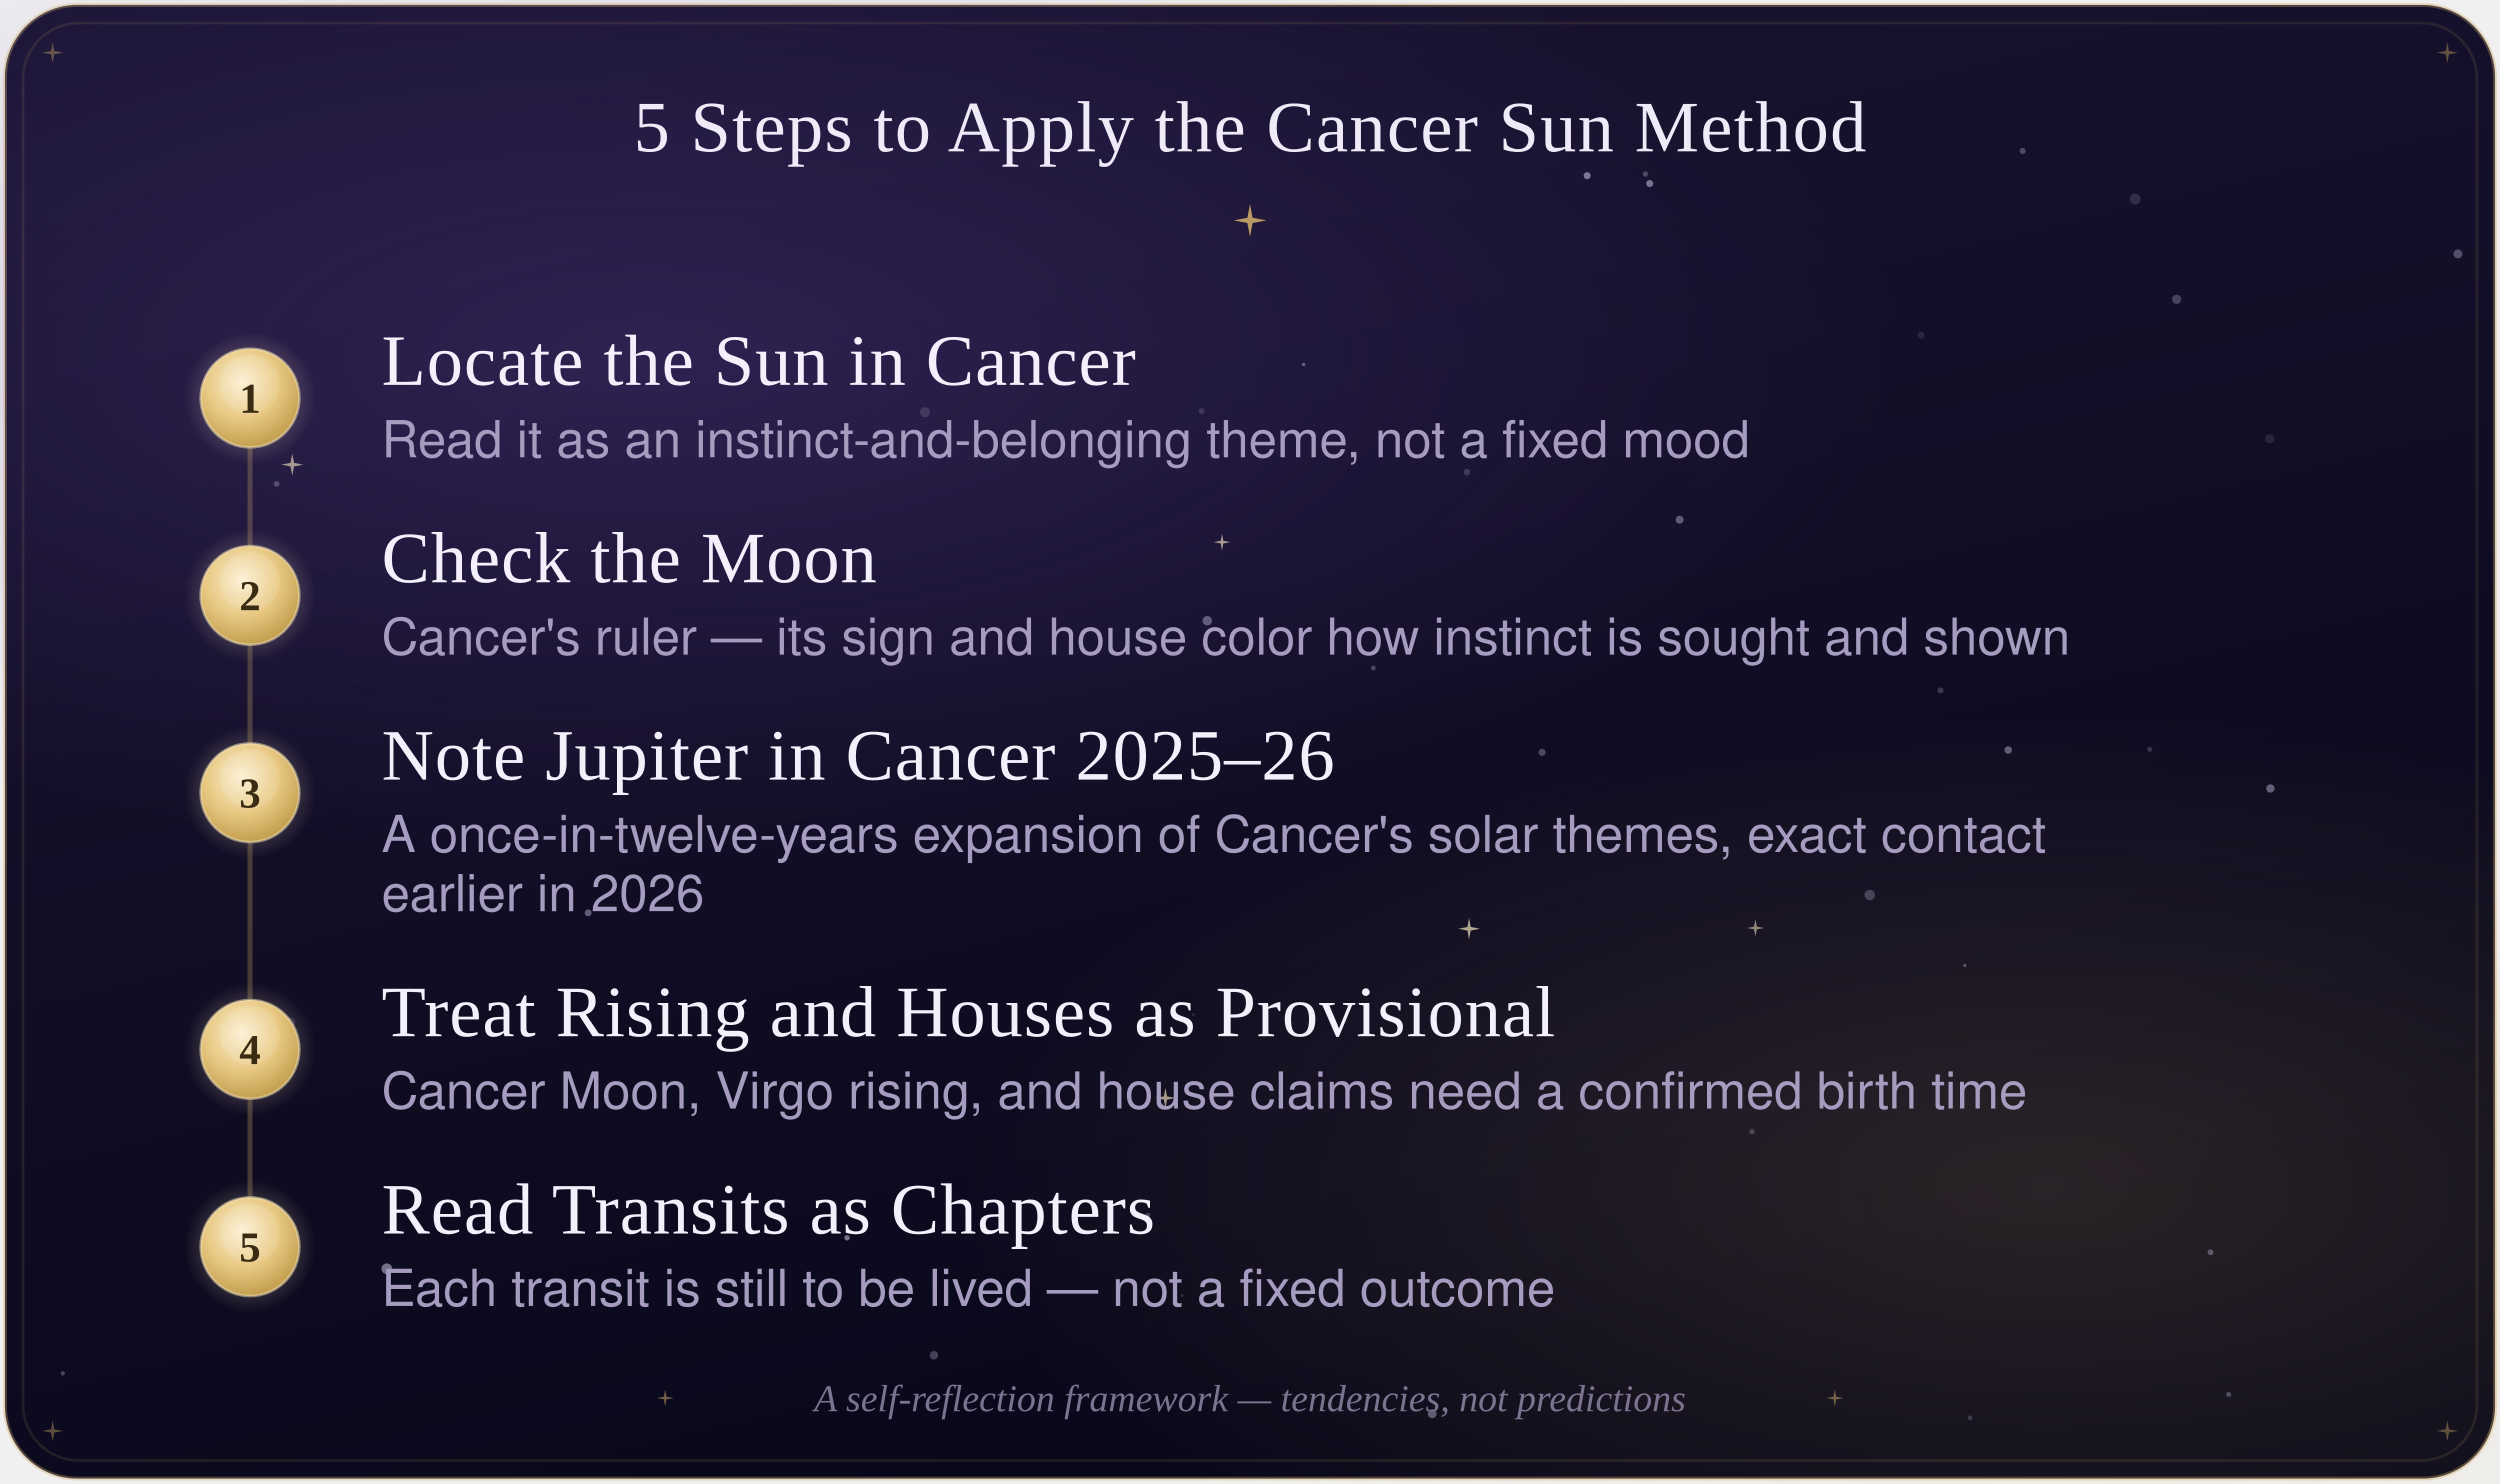
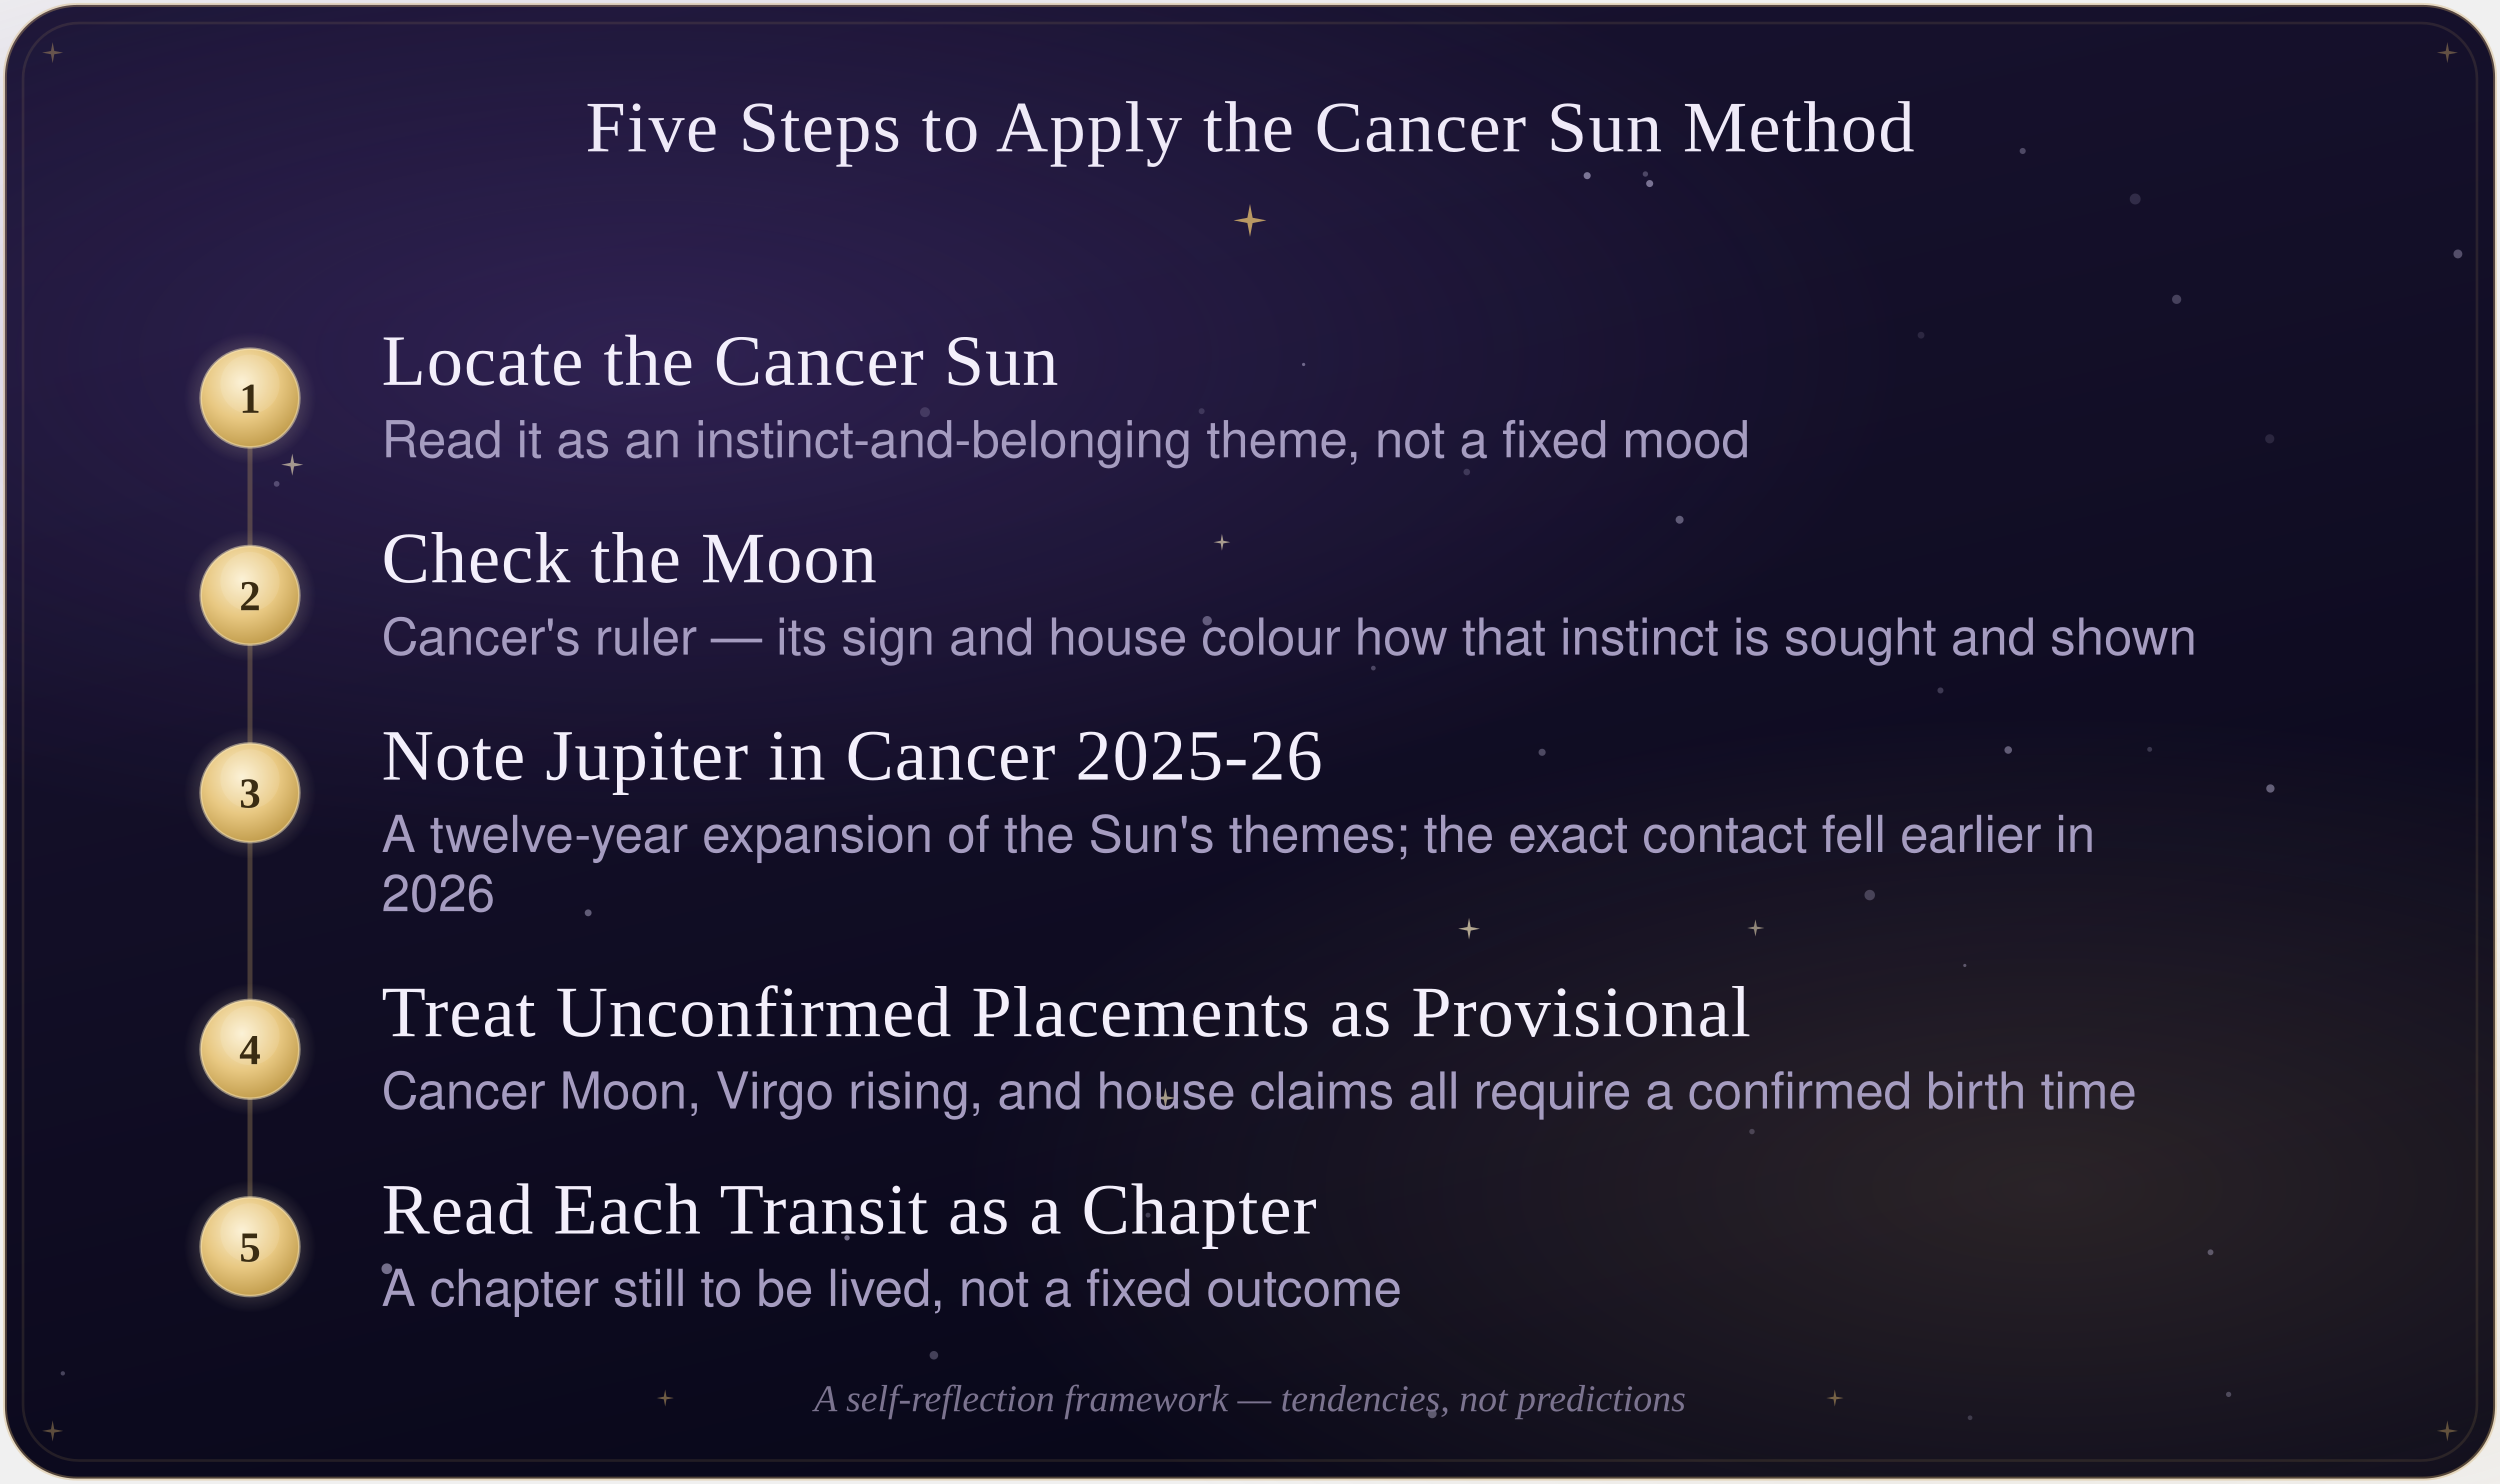
- <svg xmlns="http://www.w3.org/2000/svg" viewBox="0 0 760 451" role="img" aria-label="5 Steps to Apply the Cancer Sun Method">
+ <svg xmlns="http://www.w3.org/2000/svg" viewBox="0 0 760 451" role="img" aria-label="Five Steps to Apply the Cancer Sun Method">
  <defs>
    <linearGradient id="lamineyamalbirthchart1en-panel" x1="0" y1="0" x2="0.4" y2="1">
      <stop offset="0" stop-color="#1a1433" />
      <stop offset="0.55" stop-color="#120e26" />
      <stop offset="1" stop-color="#09081a" />
    </linearGradient>
    <radialGradient id="lamineyamalbirthchart1en-foil" cx="0.42" cy="0.34" r="0.75">
      <stop offset="0" stop-color="#fbf0d2" />
      <stop offset="0.5" stop-color="#e8c882" />
      <stop offset="1" stop-color="#b8923f" />
    </radialGradient>
    <radialGradient id="lamineyamalbirthchart1en-glow" cx="0.5" cy="0.5" r="0.5">
      <stop offset="0" stop-color="#f6e6bf" />
      <stop offset="1" stop-color="#f6e6bf" stop-opacity="0" />
    </radialGradient>
    <radialGradient id="lamineyamalbirthchart1en-neb1" cx="0.5" cy="0.5" r="0.5">
      <stop offset="0" stop-color="#6f4bb0" stop-opacity="0.28" />
      <stop offset="1" stop-color="#6f4bb0" stop-opacity="0" />
    </radialGradient>
    <radialGradient id="lamineyamalbirthchart1en-neb2" cx="0.5" cy="0.5" r="0.5">
      <stop offset="0" stop-color="#d4af6a" stop-opacity="0.16" />
      <stop offset="1" stop-color="#d4af6a" stop-opacity="0" />
    </radialGradient>
    <linearGradient id="lamineyamalbirthchart1en-rule" x1="0" y1="0" x2="1" y2="0">
      <stop offset="0" stop-color="#d4af6a" stop-opacity="0" />
      <stop offset="0.5" stop-color="#d4af6a" stop-opacity="0.6" />
      <stop offset="1" stop-color="#d4af6a" stop-opacity="0" />
    </linearGradient>
  </defs>
  <rect x="1.5" y="1.5" width="757" height="448" rx="22" fill="url(#lamineyamalbirthchart1en-panel)" />
  <ellipse cx="198" cy="108" rx="380" ry="153" fill="url(#lamineyamalbirthchart1en-neb1)" />
  <ellipse cx="623" cy="361" rx="334" ry="144" fill="url(#lamineyamalbirthchart1en-neb2)" />
  <circle cx="672.0" cy="380.7" r="0.89" fill="#cfc8ea" opacity="0.35" />
  <circle cx="362.8" cy="308.4" r="0.49" fill="#cfc8ea" opacity="0.13" />
  <circle cx="178.8" cy="277.5" r="1.05" fill="#cfc8ea" opacity="0.42" />
  <circle cx="257.5" cy="376.3" r="0.82" fill="#cfc8ea" opacity="0.54" />
  <circle cx="88.3" cy="310.8" r="1.50" fill="#cfc8ea" opacity="0.13" />
  <circle cx="677.5" cy="423.9" r="0.80" fill="#cfc8ea" opacity="0.29" />
  <circle cx="283.9" cy="412.0" r="1.30" fill="#cfc8ea" opacity="0.29" />
  <circle cx="500.2" cy="52.9" r="0.82" fill="#cfc8ea" opacity="0.29" />
  <circle cx="568.4" cy="272.1" r="1.60" fill="#cfc8ea" opacity="0.26" />
  <circle cx="435.4" cy="429.8" r="1.34" fill="#cfc8ea" opacity="0.41" />
  <circle cx="468.8" cy="228.7" r="1.09" fill="#cfc8ea" opacity="0.32" />
  <circle cx="19.1" cy="417.5" r="0.66" fill="#cfc8ea" opacity="0.30" />
  <circle cx="690.2" cy="239.7" r="1.26" fill="#cfc8ea" opacity="0.43" />
  <circle cx="281.2" cy="125.3" r="1.51" fill="#cfc8ea" opacity="0.17" />
  <circle cx="532.6" cy="344.0" r="0.83" fill="#cfc8ea" opacity="0.24" />
  <circle cx="653.5" cy="227.8" r="0.75" fill="#cfc8ea" opacity="0.22" />
  <circle cx="396.3" cy="110.8" r="0.50" fill="#cfc8ea" opacity="0.45" />
  <circle cx="84.1" cy="147.1" r="0.87" fill="#cfc8ea" opacity="0.29" />
  <circle cx="367.0" cy="188.7" r="1.43" fill="#cfc8ea" opacity="0.40" />
  <circle cx="661.7" cy="91.0" r="1.40" fill="#cfc8ea" opacity="0.27" />
  <circle cx="510.6" cy="158.0" r="1.21" fill="#cfc8ea" opacity="0.41" />
  <circle cx="482.5" cy="53.4" r="1.08" fill="#cfc8ea" opacity="0.54" />
  <circle cx="598.9" cy="431.0" r="0.72" fill="#cfc8ea" opacity="0.21" />
  <circle cx="747.2" cy="77.2" r="1.35" fill="#cfc8ea" opacity="0.34" />
  <circle cx="597.3" cy="293.5" r="0.49" fill="#cfc8ea" opacity="0.36" />
  <circle cx="365.3" cy="125.0" r="0.91" fill="#cfc8ea" opacity="0.17" />
  <circle cx="589.9" cy="209.9" r="0.92" fill="#cfc8ea" opacity="0.24" />
  <circle cx="690.0" cy="133.4" r="1.39" fill="#cfc8ea" opacity="0.13" />
  <circle cx="417.5" cy="203.1" r="0.72" fill="#cfc8ea" opacity="0.30" />
  <circle cx="649.1" cy="60.5" r="1.66" fill="#cfc8ea" opacity="0.16" />
  <circle cx="614.9" cy="45.9" r="0.93" fill="#cfc8ea" opacity="0.31" />
  <circle cx="349.0" cy="369.4" r="0.75" fill="#cfc8ea" opacity="0.25" />
  <circle cx="117.6" cy="385.7" r="1.63" fill="#cfc8ea" opacity="0.53" />
  <circle cx="610.5" cy="228.0" r="1.15" fill="#cfc8ea" opacity="0.42" />
  <circle cx="501.5" cy="55.8" r="1.08" fill="#cfc8ea" opacity="0.53" />
  <circle cx="584.0" cy="101.9" r="1.04" fill="#cfc8ea" opacity="0.13" />
  <circle cx="359.4" cy="393.8" r="0.45" fill="#cfc8ea" opacity="0.17" />
  <circle cx="445.9" cy="143.5" r="1.01" fill="#cfc8ea" opacity="0.20" />
  <path d="M 446.585 279.0 L 447.1 281.8 L 449.9 282.329 L 447.1 282.9 L 446.585 285.6 L 446.1 282.9 L 443.3 282.329 L 446.1 281.8 Z" fill="#f6e6bf" opacity="0.69" />
  <path d="M 354.293 330.7 L 354.8 333.3 L 357.4 333.784 L 354.8 334.3 L 354.293 336.9 L 353.8 334.3 L 351.2 333.784 L 353.8 333.3 Z" fill="#f6e6bf" opacity="0.642" />
  <path d="M 533.658 279.5 L 534.1 281.7 L 536.3 282.115 L 534.1 282.5 L 533.658 284.7 L 533.2 282.5 L 531.1 282.115 L 533.2 281.7 Z" fill="#f6e6bf" opacity="0.543" />
  <path d="M 371.463 162.3 L 371.9 164.4 L 374.0 164.825 L 371.9 165.2 L 371.463 167.4 L 371.1 165.2 L 368.9 164.825 L 371.1 164.4 Z" fill="#f6e6bf" opacity="0.644" />
  <path d="M 88.858 137.9 L 89.4 140.7 L 92.2 141.262 L 89.4 141.8 L 88.858 144.6 L 88.3 141.8 L 85.5 141.262 L 88.3 140.7 Z" fill="#f6e6bf" opacity="0.61" />
  <rect x="1.5" y="1.5" width="757" height="448" rx="22" fill="none" stroke="#d4af6a" stroke-opacity="0.34" stroke-width="1.2" />
  <rect x="7" y="7" width="746" height="437" rx="17" fill="none" stroke="#d4af6a" stroke-opacity="0.12" stroke-width="0.8" />
  <path d="M 16 12.8 L 16.5 15.5 L 19.2 16 L 16.5 16.5 L 16 19.2 L 15.5 16.5 L 12.8 16 L 15.5 15.5 Z" fill="#d4af6a" opacity="0.4" />
  <path d="M 744 12.8 L 744.5 15.5 L 747.2 16 L 744.5 16.5 L 744 19.2 L 743.5 16.5 L 740.8 16 L 743.5 15.5 Z" fill="#d4af6a" opacity="0.4" />
  <path d="M 16 431.8 L 16.5 434.5 L 19.2 435 L 16.5 435.5 L 16 438.2 L 15.5 435.5 L 12.8 435 L 15.5 434.5 Z" fill="#d4af6a" opacity="0.4" />
  <path d="M 744 431.8 L 744.5 434.5 L 747.2 435 L 744.5 435.5 L 744 438.2 L 743.5 435.5 L 740.8 435 L 743.5 434.5 Z" fill="#d4af6a" opacity="0.4" />
-   <text x="380" y="46" text-anchor="middle" font-family="Georgia, 'Times New Roman', serif" font-size="22" letter-spacing="0.4" fill="#efeaf8">5 Steps to Apply the Cancer Sun Method</text>
+   <text x="380" y="46" text-anchor="middle" font-family="Georgia, 'Times New Roman', serif" font-size="22" letter-spacing="0.4" fill="#efeaf8">Five Steps to Apply the Cancer Sun Method</text>
  <line x1="230" y1="67" x2="368" y2="67" stroke="url(#lamineyamalbirthchart1en-rule)" stroke-width="1" />
  <line x1="392" y1="67" x2="530" y2="67" stroke="url(#lamineyamalbirthchart1en-rule)" stroke-width="1" />
  <path d="M 380 62.0 L 380.8 66.2 L 385.0 67 L 380.8 67.8 L 380 72.0 L 379.2 67.8 L 375.0 67 L 379.2 66.2 Z" fill="#d4af6a" opacity="0.85" />
  <line x1="76" y1="121" x2="76" y2="379" stroke="#d4af6a" stroke-opacity="0.28" stroke-width="1.5" />
  <circle cx="76" cy="121" r="20.0" fill="url(#lamineyamalbirthchart1en-glow)" opacity="0.5" />
  <circle cx="76" cy="121" r="15" fill="url(#lamineyamalbirthchart1en-foil)" stroke="#f6e6bf" stroke-opacity="0.5" stroke-width="0.8" />
  <circle cx="76" cy="116.8" r="9.0" fill="#ffffff" opacity="0.10" />
  <text x="76" y="125.5" text-anchor="middle" font-family="Georgia, 'Times New Roman', serif" font-size="13" font-weight="700" fill="#3a2c12">1</text>
-   <text x="116" y="117.0" font-family="Georgia, 'Times New Roman', serif" font-size="22" letter-spacing="0.3" fill="#f3effb">Locate the Sun in Cancer</text>
+   <text x="116" y="117.0" font-family="Georgia, 'Times New Roman', serif" font-size="22" letter-spacing="0.3" fill="#f3effb">Locate the Cancer Sun</text>
  <text x="116" y="139.0" font-family="Helvetica, Arial, sans-serif" font-size="15.5" fill="#a59cc0">Read it as an instinct-and-belonging theme, not a fixed mood</text>
  <circle cx="76" cy="181" r="20.0" fill="url(#lamineyamalbirthchart1en-glow)" opacity="0.5" />
  <circle cx="76" cy="181" r="15" fill="url(#lamineyamalbirthchart1en-foil)" stroke="#f6e6bf" stroke-opacity="0.5" stroke-width="0.8" />
  <circle cx="76" cy="176.8" r="9.0" fill="#ffffff" opacity="0.10" />
  <text x="76" y="185.5" text-anchor="middle" font-family="Georgia, 'Times New Roman', serif" font-size="13" font-weight="700" fill="#3a2c12">2</text>
  <text x="116" y="177.0" font-family="Georgia, 'Times New Roman', serif" font-size="22" letter-spacing="0.3" fill="#f3effb">Check the Moon</text>
-   <text x="116" y="199.0" font-family="Helvetica, Arial, sans-serif" font-size="15.5" fill="#a59cc0">Cancer's ruler — its sign and house color how instinct is sought and shown</text>
+   <text x="116" y="199.0" font-family="Helvetica, Arial, sans-serif" font-size="15.5" fill="#a59cc0">Cancer's ruler — its sign and house colour how that instinct is sought and shown</text>
  <circle cx="76" cy="241" r="20.0" fill="url(#lamineyamalbirthchart1en-glow)" opacity="0.5" />
  <circle cx="76" cy="241" r="15" fill="url(#lamineyamalbirthchart1en-foil)" stroke="#f6e6bf" stroke-opacity="0.5" stroke-width="0.8" />
  <circle cx="76" cy="236.8" r="9.0" fill="#ffffff" opacity="0.10" />
  <text x="76" y="245.5" text-anchor="middle" font-family="Georgia, 'Times New Roman', serif" font-size="13" font-weight="700" fill="#3a2c12">3</text>
-   <text x="116" y="237.0" font-family="Georgia, 'Times New Roman', serif" font-size="22" letter-spacing="0.3" fill="#f3effb">Note Jupiter in Cancer 2025–26</text>
-   <text x="116" y="259.0" font-family="Helvetica, Arial, sans-serif" font-size="15.5" fill="#a59cc0">A once-in-twelve-years expansion of Cancer's solar themes, exact contact</text>
-   <text x="116" y="277.0" font-family="Helvetica, Arial, sans-serif" font-size="15.5" fill="#a59cc0">earlier in 2026</text>
+   <text x="116" y="237.0" font-family="Georgia, 'Times New Roman', serif" font-size="22" letter-spacing="0.3" fill="#f3effb">Note Jupiter in Cancer 2025-26</text>
+   <text x="116" y="259.0" font-family="Helvetica, Arial, sans-serif" font-size="15.5" fill="#a59cc0">A twelve-year expansion of the Sun's themes; the exact contact fell earlier in</text>
+   <text x="116" y="277.0" font-family="Helvetica, Arial, sans-serif" font-size="15.5" fill="#a59cc0">2026</text>
  <circle cx="76" cy="319" r="20.0" fill="url(#lamineyamalbirthchart1en-glow)" opacity="0.5" />
  <circle cx="76" cy="319" r="15" fill="url(#lamineyamalbirthchart1en-foil)" stroke="#f6e6bf" stroke-opacity="0.5" stroke-width="0.8" />
  <circle cx="76" cy="314.8" r="9.0" fill="#ffffff" opacity="0.10" />
  <text x="76" y="323.5" text-anchor="middle" font-family="Georgia, 'Times New Roman', serif" font-size="13" font-weight="700" fill="#3a2c12">4</text>
-   <text x="116" y="315.0" font-family="Georgia, 'Times New Roman', serif" font-size="22" letter-spacing="0.3" fill="#f3effb">Treat Rising and Houses as Provisional</text>
-   <text x="116" y="337.0" font-family="Helvetica, Arial, sans-serif" font-size="15.5" fill="#a59cc0">Cancer Moon, Virgo rising, and house claims need a confirmed birth time</text>
+   <text x="116" y="315.0" font-family="Georgia, 'Times New Roman', serif" font-size="22" letter-spacing="0.3" fill="#f3effb">Treat Unconfirmed Placements as Provisional</text>
+   <text x="116" y="337.0" font-family="Helvetica, Arial, sans-serif" font-size="15.5" fill="#a59cc0">Cancer Moon, Virgo rising, and house claims all require a confirmed birth time</text>
  <circle cx="76" cy="379" r="20.0" fill="url(#lamineyamalbirthchart1en-glow)" opacity="0.5" />
  <circle cx="76" cy="379" r="15" fill="url(#lamineyamalbirthchart1en-foil)" stroke="#f6e6bf" stroke-opacity="0.5" stroke-width="0.8" />
  <circle cx="76" cy="374.8" r="9.0" fill="#ffffff" opacity="0.10" />
  <text x="76" y="383.5" text-anchor="middle" font-family="Georgia, 'Times New Roman', serif" font-size="13" font-weight="700" fill="#3a2c12">5</text>
-   <text x="116" y="375.0" font-family="Georgia, 'Times New Roman', serif" font-size="22" letter-spacing="0.3" fill="#f3effb">Read Transits as Chapters</text>
-   <text x="116" y="397.0" font-family="Helvetica, Arial, sans-serif" font-size="15.5" fill="#a59cc0">Each transit is still to be lived — not a fixed outcome</text>
+   <text x="116" y="375.0" font-family="Georgia, 'Times New Roman', serif" font-size="22" letter-spacing="0.3" fill="#f3effb">Read Each Transit as a Chapter</text>
+   <text x="116" y="397.0" font-family="Helvetica, Arial, sans-serif" font-size="15.5" fill="#a59cc0">A chapter still to be lived, not a fixed outcome</text>
  <path d="M 202.227 422.4 L 202.6 424.6 L 204.8 425 L 202.6 425.4 L 202.227 427.6 L 201.8 425.4 L 199.6 425 L 201.8 424.6 Z" fill="#d4af6a" opacity="0.5" />
  <text x="380" y="429" text-anchor="middle" font-family="Georgia, 'Times New Roman', serif" font-style="italic" font-size="11.5" fill="#7b738f">A self-reflection framework — tendencies, not predictions</text>
  <path d="M 557.773 422.4 L 558.2 424.6 L 560.4 425 L 558.2 425.4 L 557.773 427.6 L 557.4 425.4 L 555.2 425 L 557.4 424.6 Z" fill="#d4af6a" opacity="0.5" />
</svg>
